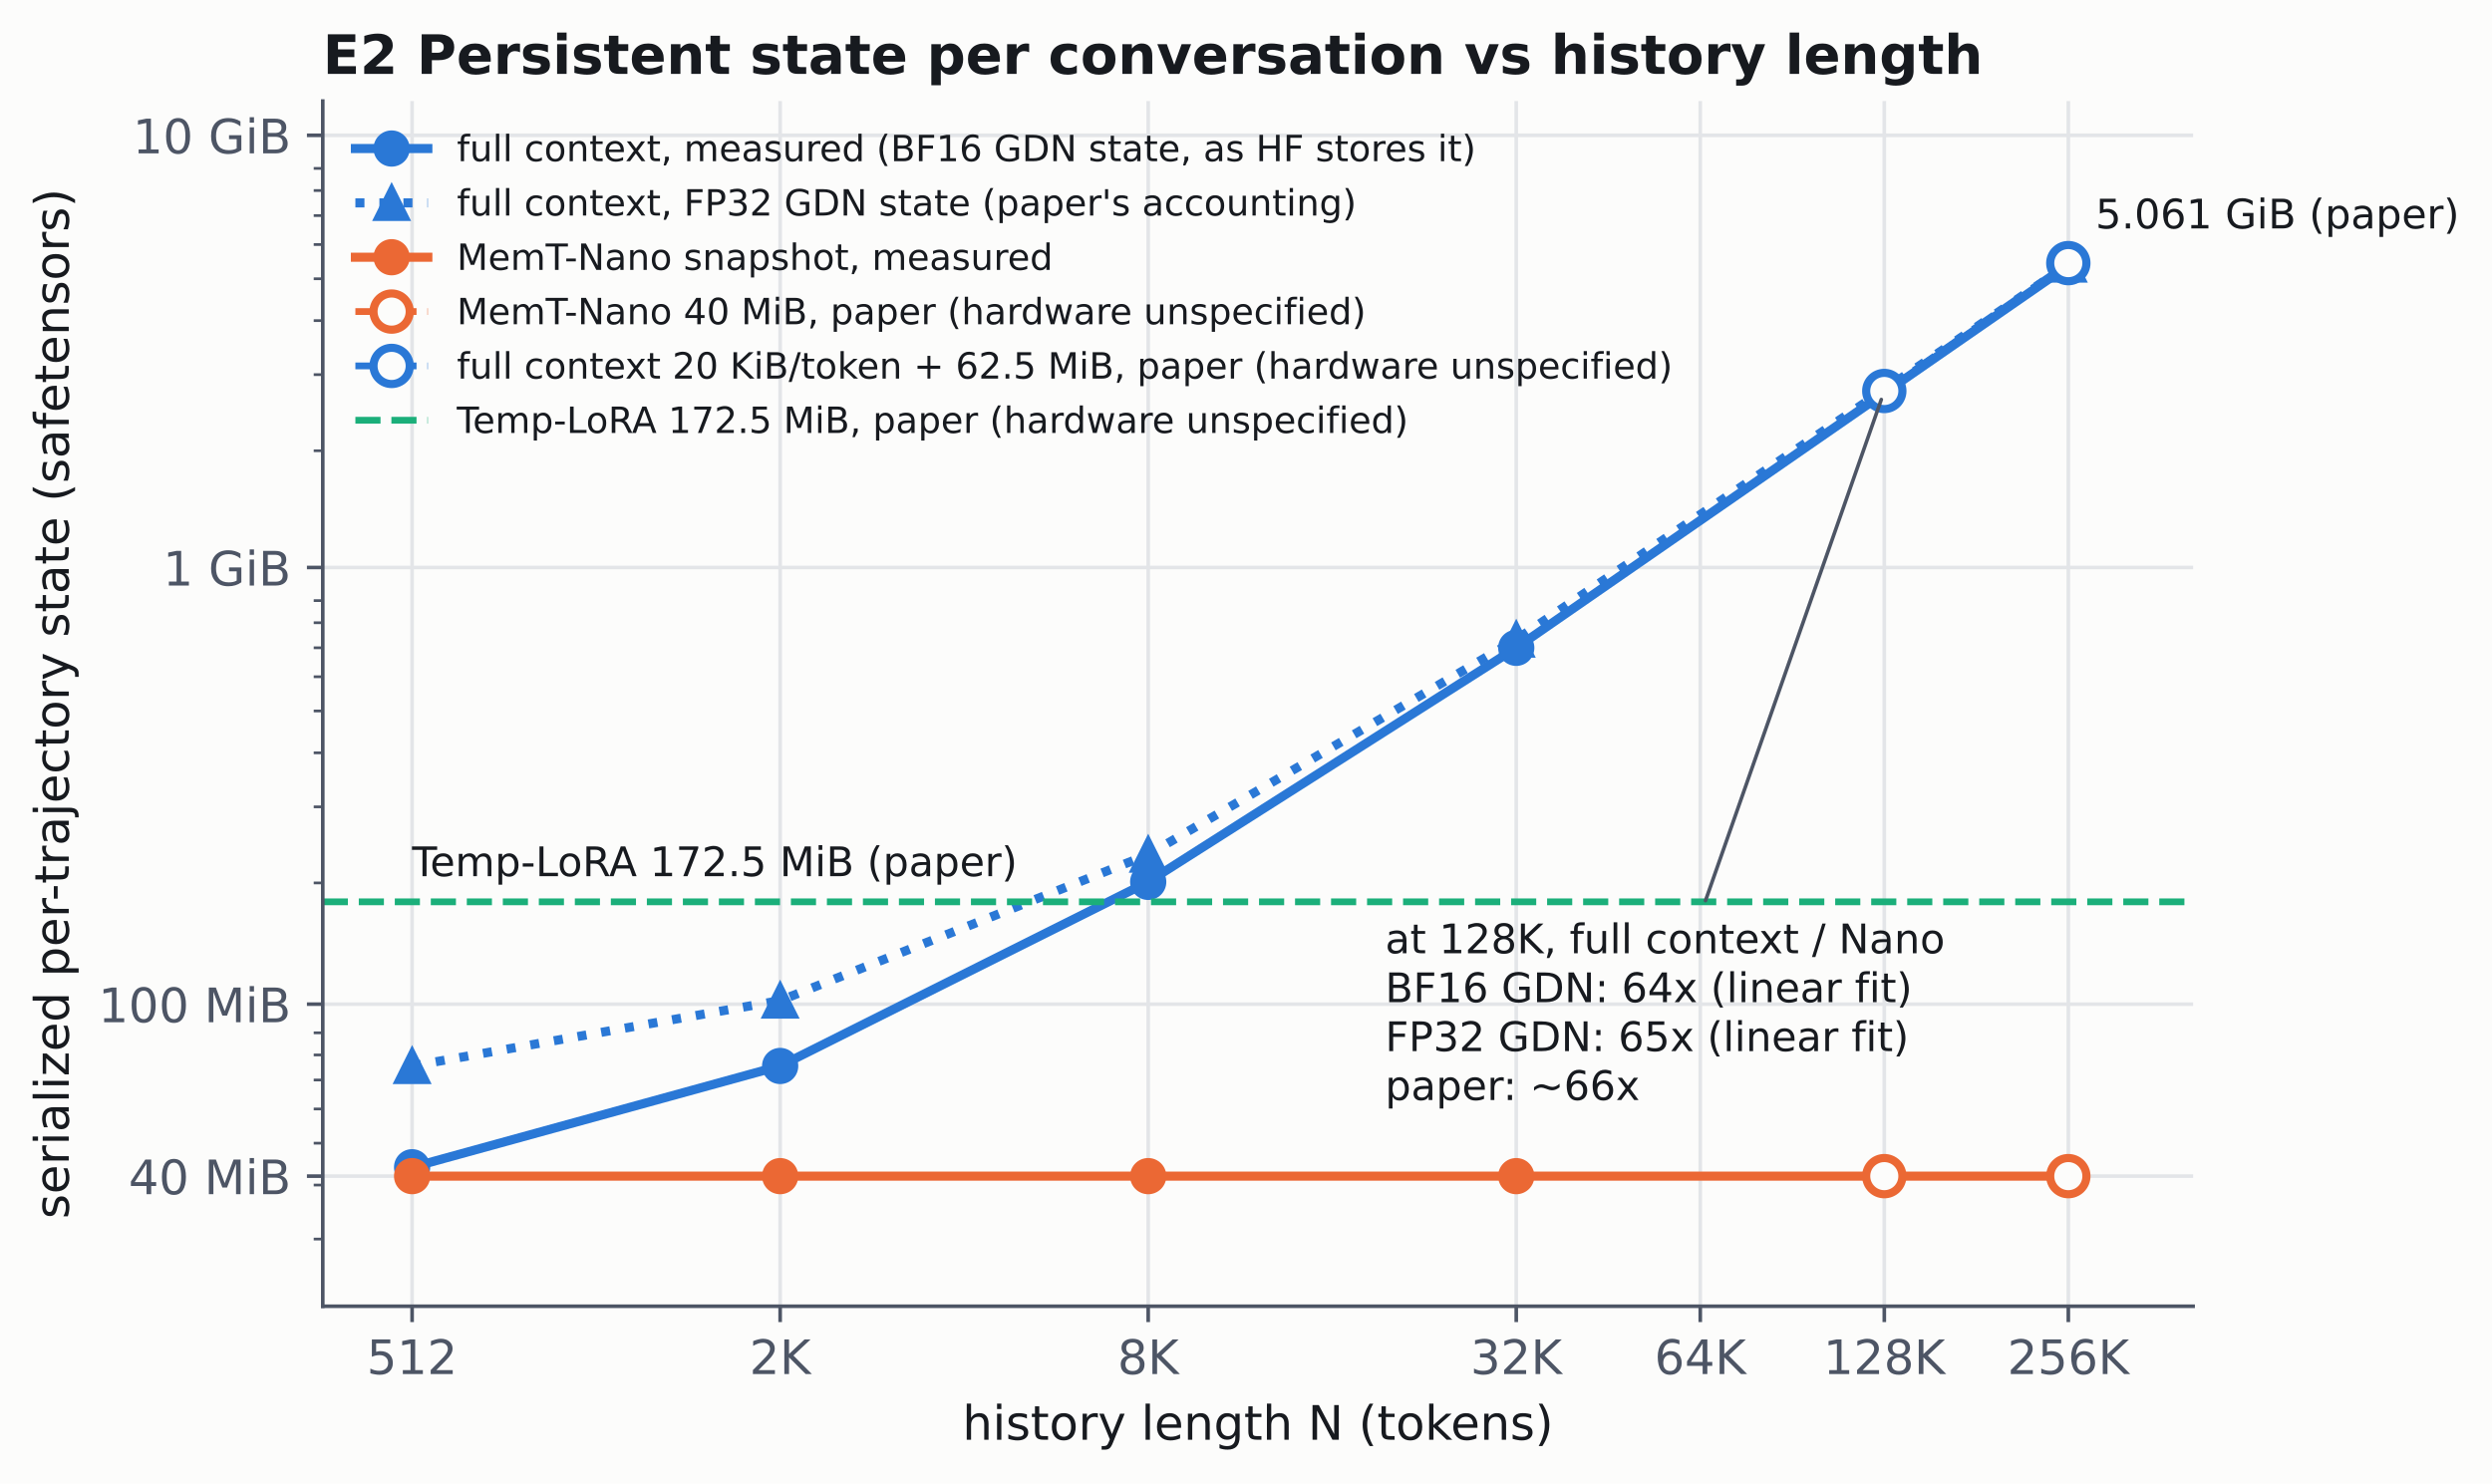
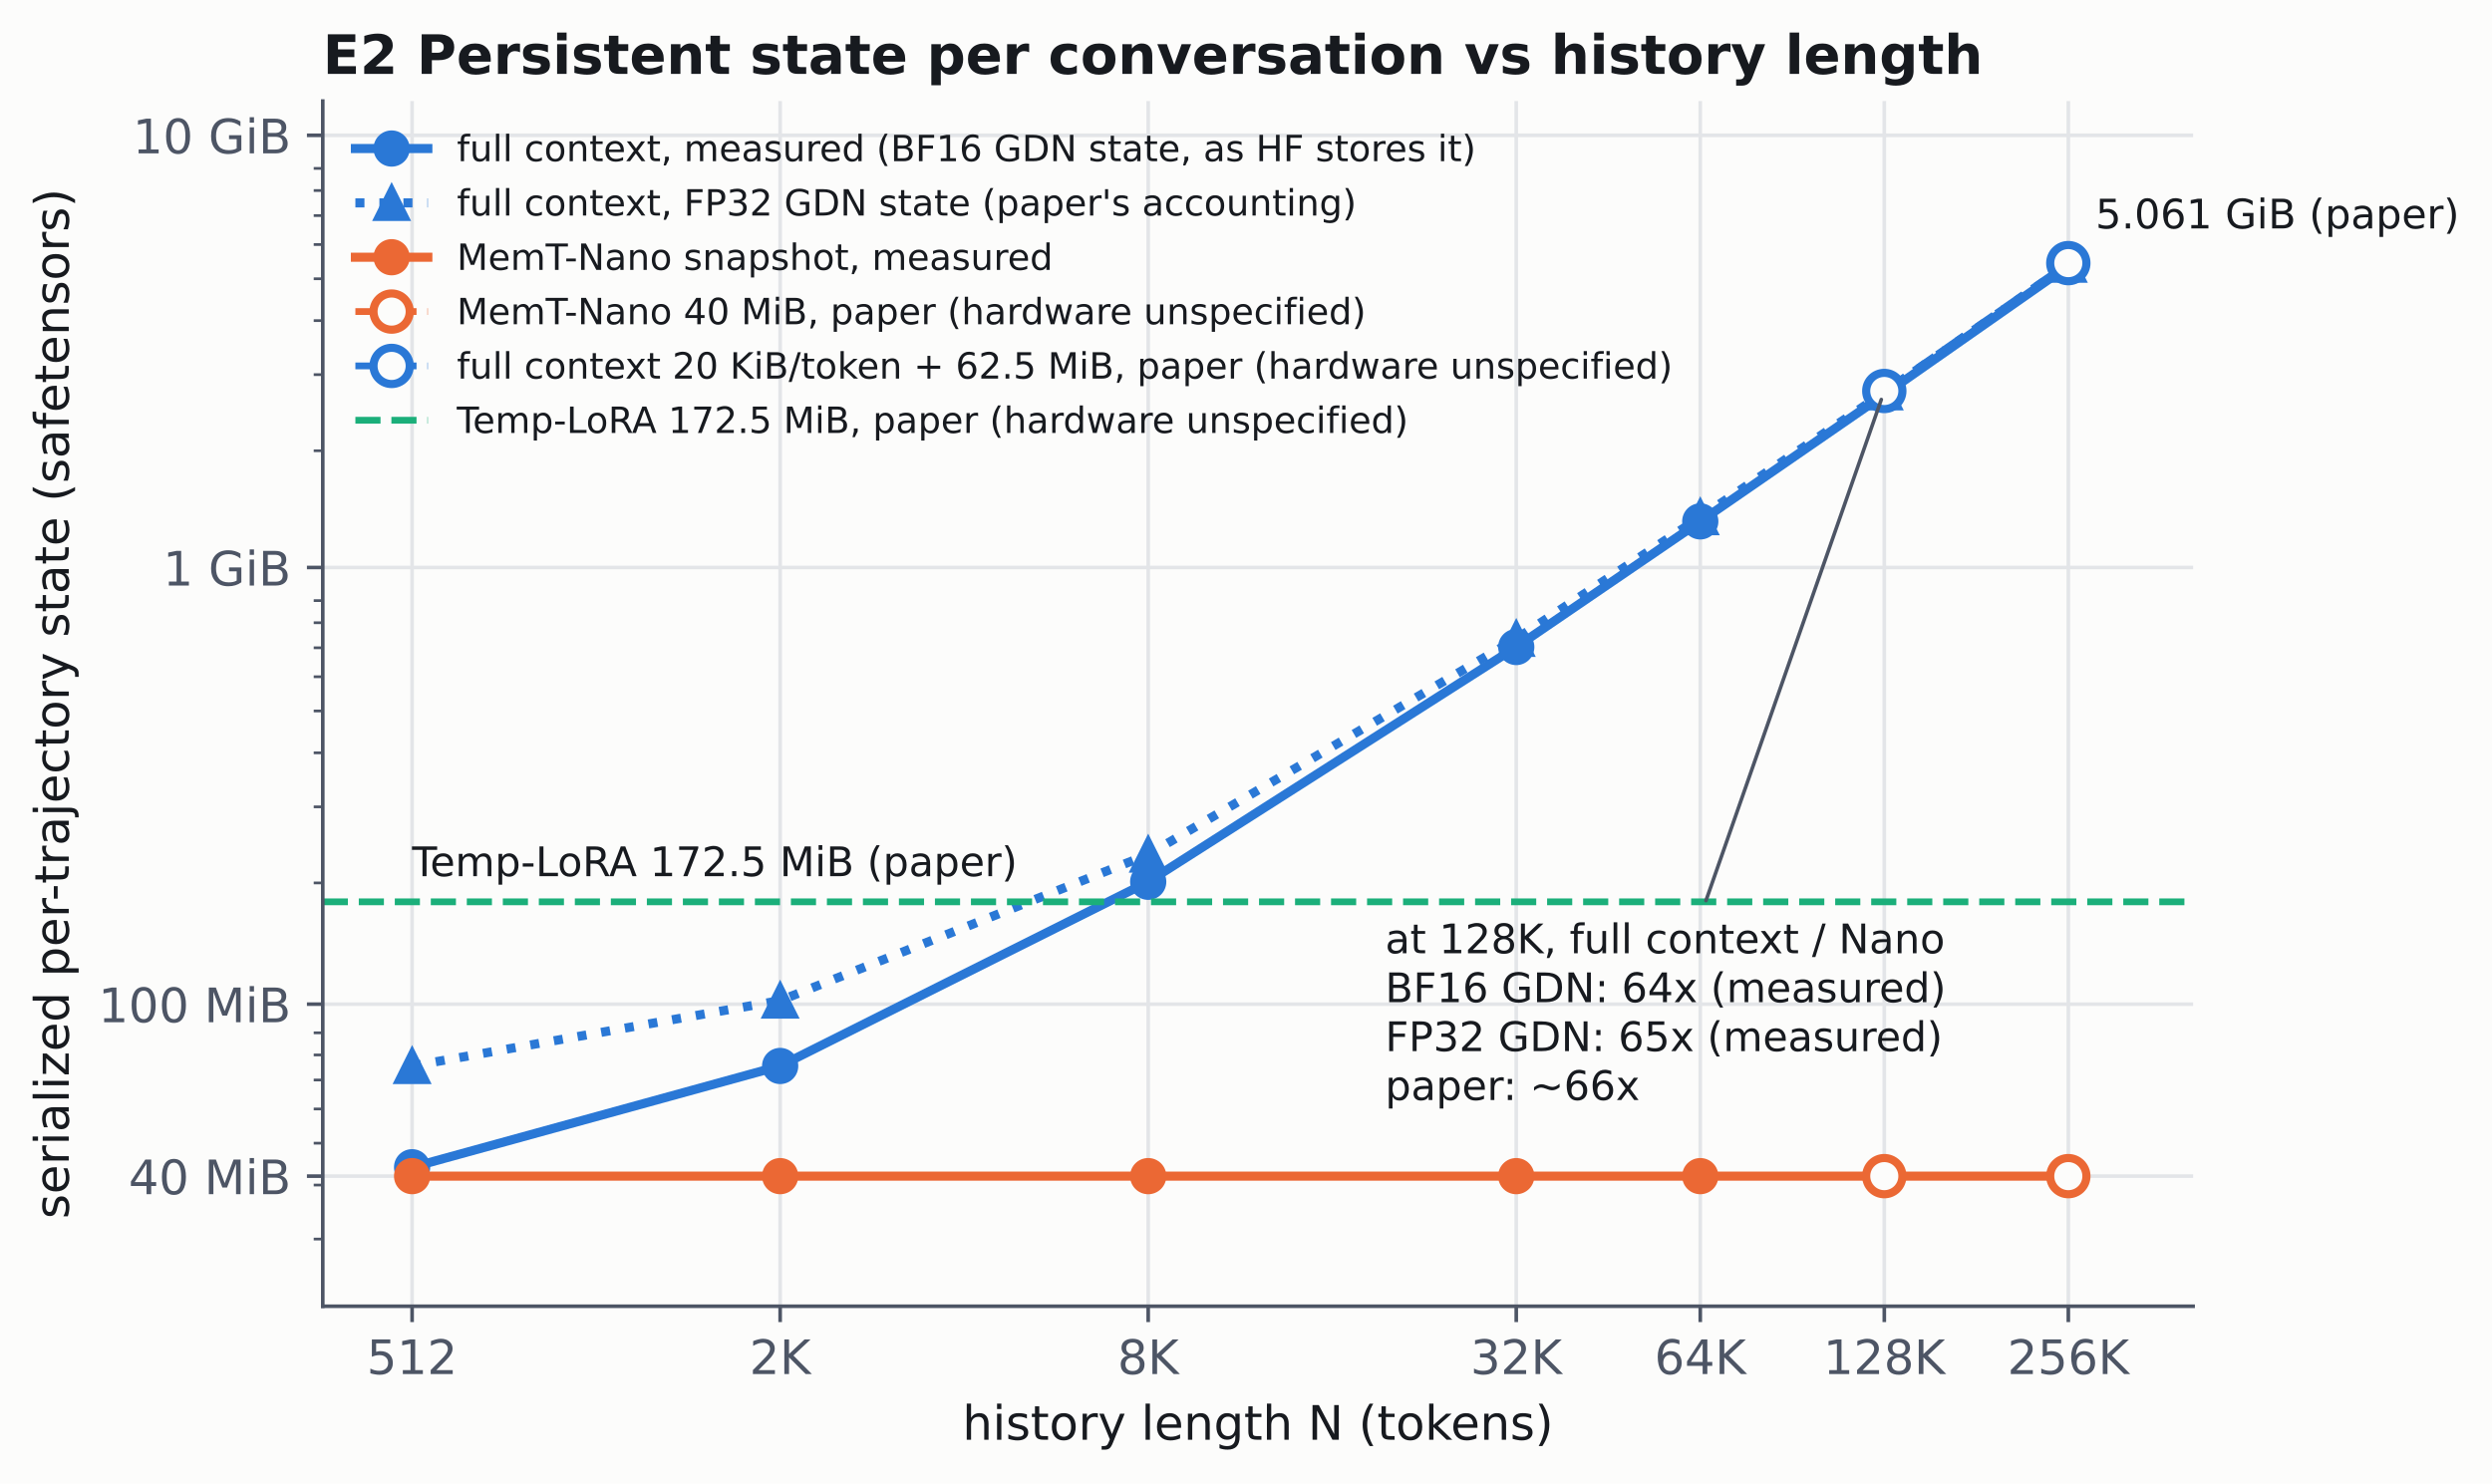
<svg xmlns="http://www.w3.org/2000/svg" xmlns:xlink="http://www.w3.org/1999/xlink" width="550.169pt" height="327.631pt" viewBox="0 0 550.169 327.631" version="1.1">
  <defs>
    <style type="text/css">*{stroke-linejoin: round; stroke-linecap: butt}</style>
  </defs>
  <g id="figure_1">
    <g id="patch_1">
      <path d="M 0 327.631  L 550.169 327.631  L 550.169 0  L 0 0  z " style="fill: #fcfcfb" />
    </g>
    <g id="axes_1">
      <g id="patch_2">
        <path d="M 71.26 288.43  L 484.18 288.43  L 484.18 22.318  L 71.26 22.318  z " style="fill: #fcfcfb" />
      </g>
      <g id="matplotlib.axis_1">
        <g id="xtick_1">
          <g id="line2d_1">
-             <path d="M 90.982 288.43  L 90.982 22.318  " clip-path="url(#p5a3bdc3e92)" style="fill: none; stroke: #e3e5e8; stroke-width: 0.8; stroke-linecap: square" />
+             <path d="M 90.982 288.43  L 90.982 22.318  " clip-path="url(#p9c11aba51f)" style="fill: none; stroke: #e3e5e8; stroke-width: 0.8; stroke-linecap: square" />
          </g>
          <g id="line2d_2">
            <defs>
-               <path id="m787aa69c70" d="M 0 0  L 0 3.5  " style="stroke: #4d5565; stroke-width: 0.8" />
+               <path id="mc05eb85978" d="M 0 0  L 0 3.5  " style="stroke: #4d5565; stroke-width: 0.8" />
            </defs>
            <g>
-               <use xlink:href="#m787aa69c70" x="90.982" y="288.43" style="fill: #4d5565; stroke: #4d5565; stroke-width: 0.8" />
+               <use xlink:href="#mc05eb85978" x="90.982" y="288.43" style="fill: #4d5565; stroke: #4d5565; stroke-width: 0.8" />
            </g>
          </g>
          <g id="text_1">
            <text style="font-size: 10.5px; font-family: 'DejaVu Sans', 'Bitstream Vera Sans', 'Computer Modern Sans Serif', 'Lucida Grande', 'Verdana', 'Geneva', 'Lucid', 'Arial', 'Helvetica', 'Avant Garde', sans-serif; text-anchor: middle; fill: #4d5565" x="90.982" y="303.408" transform="rotate(-0 90.98207 303.4077)">512</text>
          </g>
        </g>
        <g id="xtick_2">
          <g id="line2d_3">
-             <path d="M 172.238 288.43  L 172.238 22.318  " clip-path="url(#p5a3bdc3e92)" style="fill: none; stroke: #e3e5e8; stroke-width: 0.8; stroke-linecap: square" />
+             <path d="M 172.238 288.43  L 172.238 22.318  " clip-path="url(#p9c11aba51f)" style="fill: none; stroke: #e3e5e8; stroke-width: 0.8; stroke-linecap: square" />
          </g>
          <g id="line2d_4">
            <g>
-               <use xlink:href="#m787aa69c70" x="172.238" y="288.43" style="fill: #4d5565; stroke: #4d5565; stroke-width: 0.8" />
+               <use xlink:href="#mc05eb85978" x="172.238" y="288.43" style="fill: #4d5565; stroke: #4d5565; stroke-width: 0.8" />
            </g>
          </g>
          <g id="text_2">
            <text style="font-size: 10.5px; font-family: 'DejaVu Sans', 'Bitstream Vera Sans', 'Computer Modern Sans Serif', 'Lucida Grande', 'Verdana', 'Geneva', 'Lucid', 'Arial', 'Helvetica', 'Avant Garde', sans-serif; text-anchor: middle; fill: #4d5565" x="172.238" y="303.408" transform="rotate(-0 172.2376 303.4077)">2K</text>
          </g>
        </g>
        <g id="xtick_3">
          <g id="line2d_5">
-             <path d="M 253.493 288.43  L 253.493 22.318  " clip-path="url(#p5a3bdc3e92)" style="fill: none; stroke: #e3e5e8; stroke-width: 0.8; stroke-linecap: square" />
+             <path d="M 253.493 288.43  L 253.493 22.318  " clip-path="url(#p9c11aba51f)" style="fill: none; stroke: #e3e5e8; stroke-width: 0.8; stroke-linecap: square" />
          </g>
          <g id="line2d_6">
            <g>
-               <use xlink:href="#m787aa69c70" x="253.493" y="288.43" style="fill: #4d5565; stroke: #4d5565; stroke-width: 0.8" />
+               <use xlink:href="#mc05eb85978" x="253.493" y="288.43" style="fill: #4d5565; stroke: #4d5565; stroke-width: 0.8" />
            </g>
          </g>
          <g id="text_3">
            <text style="font-size: 10.5px; font-family: 'DejaVu Sans', 'Bitstream Vera Sans', 'Computer Modern Sans Serif', 'Lucida Grande', 'Verdana', 'Geneva', 'Lucid', 'Arial', 'Helvetica', 'Avant Garde', sans-serif; text-anchor: middle; fill: #4d5565" x="253.493" y="303.408" transform="rotate(-0 253.493 303.4077)">8K</text>
          </g>
        </g>
        <g id="xtick_4">
          <g id="line2d_7">
-             <path d="M 334.749 288.43  L 334.749 22.318  " clip-path="url(#p5a3bdc3e92)" style="fill: none; stroke: #e3e5e8; stroke-width: 0.8; stroke-linecap: square" />
+             <path d="M 334.749 288.43  L 334.749 22.318  " clip-path="url(#p9c11aba51f)" style="fill: none; stroke: #e3e5e8; stroke-width: 0.8; stroke-linecap: square" />
          </g>
          <g id="line2d_8">
            <g>
-               <use xlink:href="#m787aa69c70" x="334.749" y="288.43" style="fill: #4d5565; stroke: #4d5565; stroke-width: 0.8" />
+               <use xlink:href="#mc05eb85978" x="334.749" y="288.43" style="fill: #4d5565; stroke: #4d5565; stroke-width: 0.8" />
            </g>
          </g>
          <g id="text_4">
            <text style="font-size: 10.5px; font-family: 'DejaVu Sans', 'Bitstream Vera Sans', 'Computer Modern Sans Serif', 'Lucida Grande', 'Verdana', 'Geneva', 'Lucid', 'Arial', 'Helvetica', 'Avant Garde', sans-serif; text-anchor: middle; fill: #4d5565" x="334.749" y="303.408" transform="rotate(-0 334.7485 303.4077)">32K</text>
          </g>
        </g>
        <g id="xtick_5">
          <g id="line2d_9">
-             <path d="M 375.376 288.43  L 375.376 22.318  " clip-path="url(#p5a3bdc3e92)" style="fill: none; stroke: #e3e5e8; stroke-width: 0.8; stroke-linecap: square" />
+             <path d="M 375.376 288.43  L 375.376 22.318  " clip-path="url(#p9c11aba51f)" style="fill: none; stroke: #e3e5e8; stroke-width: 0.8; stroke-linecap: square" />
          </g>
          <g id="line2d_10">
            <g>
-               <use xlink:href="#m787aa69c70" x="375.376" y="288.43" style="fill: #4d5565; stroke: #4d5565; stroke-width: 0.8" />
+               <use xlink:href="#mc05eb85978" x="375.376" y="288.43" style="fill: #4d5565; stroke: #4d5565; stroke-width: 0.8" />
            </g>
          </g>
          <g id="text_5">
            <text style="font-size: 10.5px; font-family: 'DejaVu Sans', 'Bitstream Vera Sans', 'Computer Modern Sans Serif', 'Lucida Grande', 'Verdana', 'Geneva', 'Lucid', 'Arial', 'Helvetica', 'Avant Garde', sans-serif; text-anchor: middle; fill: #4d5565" x="375.376" y="303.408" transform="rotate(-0 375.3763 303.4077)">64K</text>
          </g>
        </g>
        <g id="xtick_6">
          <g id="line2d_11">
-             <path d="M 416.004 288.43  L 416.004 22.318  " clip-path="url(#p5a3bdc3e92)" style="fill: none; stroke: #e3e5e8; stroke-width: 0.8; stroke-linecap: square" />
+             <path d="M 416.004 288.43  L 416.004 22.318  " clip-path="url(#p9c11aba51f)" style="fill: none; stroke: #e3e5e8; stroke-width: 0.8; stroke-linecap: square" />
          </g>
          <g id="line2d_12">
            <g>
-               <use xlink:href="#m787aa69c70" x="416.004" y="288.43" style="fill: #4d5565; stroke: #4d5565; stroke-width: 0.8" />
+               <use xlink:href="#mc05eb85978" x="416.004" y="288.43" style="fill: #4d5565; stroke: #4d5565; stroke-width: 0.8" />
            </g>
          </g>
          <g id="text_6">
            <text style="font-size: 10.5px; font-family: 'DejaVu Sans', 'Bitstream Vera Sans', 'Computer Modern Sans Serif', 'Lucida Grande', 'Verdana', 'Geneva', 'Lucid', 'Arial', 'Helvetica', 'Avant Garde', sans-serif; text-anchor: middle; fill: #4d5565" x="416.004" y="303.408" transform="rotate(-0 416.004 303.4077)">128K</text>
          </g>
        </g>
        <g id="xtick_7">
          <g id="line2d_13">
-             <path d="M 456.632 288.43  L 456.632 22.318  " clip-path="url(#p5a3bdc3e92)" style="fill: none; stroke: #e3e5e8; stroke-width: 0.8; stroke-linecap: square" />
+             <path d="M 456.632 288.43  L 456.632 22.318  " clip-path="url(#p9c11aba51f)" style="fill: none; stroke: #e3e5e8; stroke-width: 0.8; stroke-linecap: square" />
          </g>
          <g id="line2d_14">
            <g>
-               <use xlink:href="#m787aa69c70" x="456.632" y="288.43" style="fill: #4d5565; stroke: #4d5565; stroke-width: 0.8" />
+               <use xlink:href="#mc05eb85978" x="456.632" y="288.43" style="fill: #4d5565; stroke: #4d5565; stroke-width: 0.8" />
            </g>
          </g>
          <g id="text_7">
            <text style="font-size: 10.5px; font-family: 'DejaVu Sans', 'Bitstream Vera Sans', 'Computer Modern Sans Serif', 'Lucida Grande', 'Verdana', 'Geneva', 'Lucid', 'Arial', 'Helvetica', 'Avant Garde', sans-serif; text-anchor: middle; fill: #4d5565" x="456.632" y="303.408" transform="rotate(-0 456.6317 303.4077)">256K</text>
          </g>
        </g>
        <g id="text_8">
          <text style="font-size: 10.5px; font-family: 'DejaVu Sans', 'Bitstream Vera Sans', 'Computer Modern Sans Serif', 'Lucida Grande', 'Verdana', 'Geneva', 'Lucid', 'Arial', 'Helvetica', 'Avant Garde', sans-serif; text-anchor: middle; fill: #171a1f" x="277.72" y="317.908" transform="rotate(-0 277.7203 317.9085)">history length N (tokens)</text>
        </g>
      </g>
      <g id="matplotlib.axis_2">
        <g id="ytick_1">
          <g id="line2d_15">
-             <path d="M 71.26 259.702  L 484.18 259.702  " clip-path="url(#p5a3bdc3e92)" style="fill: none; stroke: #e3e5e8; stroke-width: 0.8; stroke-linecap: square" />
+             <path d="M 71.26 259.702  L 484.18 259.702  " clip-path="url(#p9c11aba51f)" style="fill: none; stroke: #e3e5e8; stroke-width: 0.8; stroke-linecap: square" />
          </g>
          <g id="line2d_16">
            <defs>
-               <path id="m04fb134bc6" d="M 0 0  L -3.5 0  " style="stroke: #4d5565; stroke-width: 0.8" />
+               <path id="m125eb3d009" d="M 0 0  L -3.5 0  " style="stroke: #4d5565; stroke-width: 0.8" />
            </defs>
            <g>
-               <use xlink:href="#m04fb134bc6" x="71.26" y="259.702" style="fill: #4d5565; stroke: #4d5565; stroke-width: 0.8" />
+               <use xlink:href="#m125eb3d009" x="71.26" y="259.702" style="fill: #4d5565; stroke: #4d5565; stroke-width: 0.8" />
            </g>
          </g>
          <g id="text_9">
            <text style="font-size: 10.5px; font-family: 'DejaVu Sans', 'Bitstream Vera Sans', 'Computer Modern Sans Serif', 'Lucida Grande', 'Verdana', 'Geneva', 'Lucid', 'Arial', 'Helvetica', 'Avant Garde', sans-serif; text-anchor: end; fill: #4d5565" x="64.26" y="263.691" transform="rotate(-0 64.26027 263.6909)">40 MiB</text>
          </g>
        </g>
        <g id="ytick_2">
          <g id="line2d_17">
-             <path d="M 71.26 221.725  L 484.18 221.725  " clip-path="url(#p5a3bdc3e92)" style="fill: none; stroke: #e3e5e8; stroke-width: 0.8; stroke-linecap: square" />
+             <path d="M 71.26 221.725  L 484.18 221.725  " clip-path="url(#p9c11aba51f)" style="fill: none; stroke: #e3e5e8; stroke-width: 0.8; stroke-linecap: square" />
          </g>
          <g id="line2d_18">
            <g>
-               <use xlink:href="#m04fb134bc6" x="71.26" y="221.725" style="fill: #4d5565; stroke: #4d5565; stroke-width: 0.8" />
+               <use xlink:href="#m125eb3d009" x="71.26" y="221.725" style="fill: #4d5565; stroke: #4d5565; stroke-width: 0.8" />
            </g>
          </g>
          <g id="text_10">
            <text style="font-size: 10.5px; font-family: 'DejaVu Sans', 'Bitstream Vera Sans', 'Computer Modern Sans Serif', 'Lucida Grande', 'Verdana', 'Geneva', 'Lucid', 'Arial', 'Helvetica', 'Avant Garde', sans-serif; text-anchor: end; fill: #4d5565" x="64.26" y="225.714" transform="rotate(-0 64.26027 225.7141)">100 MiB</text>
          </g>
        </g>
        <g id="ytick_3">
          <g id="line2d_19">
-             <path d="M 71.26 125.308  L 484.18 125.308  " clip-path="url(#p5a3bdc3e92)" style="fill: none; stroke: #e3e5e8; stroke-width: 0.8; stroke-linecap: square" />
+             <path d="M 71.26 125.308  L 484.18 125.308  " clip-path="url(#p9c11aba51f)" style="fill: none; stroke: #e3e5e8; stroke-width: 0.8; stroke-linecap: square" />
          </g>
          <g id="line2d_20">
            <g>
-               <use xlink:href="#m04fb134bc6" x="71.26" y="125.308" style="fill: #4d5565; stroke: #4d5565; stroke-width: 0.8" />
+               <use xlink:href="#m125eb3d009" x="71.26" y="125.308" style="fill: #4d5565; stroke: #4d5565; stroke-width: 0.8" />
            </g>
          </g>
          <g id="text_11">
            <text style="font-size: 10.5px; font-family: 'DejaVu Sans', 'Bitstream Vera Sans', 'Computer Modern Sans Serif', 'Lucida Grande', 'Verdana', 'Geneva', 'Lucid', 'Arial', 'Helvetica', 'Avant Garde', sans-serif; text-anchor: end; fill: #4d5565" x="64.26" y="129.297" transform="rotate(-0 64.26027 129.2975)">1 GiB</text>
          </g>
        </g>
        <g id="ytick_4">
          <g id="line2d_21">
-             <path d="M 71.26 29.875  L 484.18 29.875  " clip-path="url(#p5a3bdc3e92)" style="fill: none; stroke: #e3e5e8; stroke-width: 0.8; stroke-linecap: square" />
+             <path d="M 71.26 29.875  L 484.18 29.875  " clip-path="url(#p9c11aba51f)" style="fill: none; stroke: #e3e5e8; stroke-width: 0.8; stroke-linecap: square" />
          </g>
          <g id="line2d_22">
            <g>
-               <use xlink:href="#m04fb134bc6" x="71.26" y="29.875" style="fill: #4d5565; stroke: #4d5565; stroke-width: 0.8" />
+               <use xlink:href="#m125eb3d009" x="71.26" y="29.875" style="fill: #4d5565; stroke: #4d5565; stroke-width: 0.8" />
            </g>
          </g>
          <g id="text_12">
            <text style="font-size: 10.5px; font-family: 'DejaVu Sans', 'Bitstream Vera Sans', 'Computer Modern Sans Serif', 'Lucida Grande', 'Verdana', 'Geneva', 'Lucid', 'Arial', 'Helvetica', 'Avant Garde', sans-serif; text-anchor: end; fill: #4d5565" x="64.26" y="33.864" transform="rotate(-0 64.26027 33.86386)">10 GiB</text>
          </g>
        </g>
        <g id="ytick_5">
          <g id="line2d_23">
            <defs>
-               <path id="m252296710e" d="M 0 0  L -2 0  " style="stroke: #4d5565; stroke-width: 0.6" />
+               <path id="mae010abcbe" d="M 0 0  L -2 0  " style="stroke: #4d5565; stroke-width: 0.6" />
            </defs>
            <g>
-               <use xlink:href="#m252296710e" x="71.26" y="273.591" style="fill: #4d5565; stroke: #4d5565; stroke-width: 0.6" />
+               <use xlink:href="#mae010abcbe" x="71.26" y="273.591" style="fill: #4d5565; stroke: #4d5565; stroke-width: 0.6" />
            </g>
          </g>
        </g>
        <g id="ytick_6">
          <g id="line2d_24">
            <g>
-               <use xlink:href="#m252296710e" x="71.26" y="261.668" style="fill: #4d5565; stroke: #4d5565; stroke-width: 0.6" />
+               <use xlink:href="#mae010abcbe" x="71.26" y="261.668" style="fill: #4d5565; stroke: #4d5565; stroke-width: 0.6" />
            </g>
          </g>
        </g>
        <g id="ytick_7">
          <g id="line2d_25">
            <g>
-               <use xlink:href="#m252296710e" x="71.26" y="252.419" style="fill: #4d5565; stroke: #4d5565; stroke-width: 0.6" />
+               <use xlink:href="#mae010abcbe" x="71.26" y="252.419" style="fill: #4d5565; stroke: #4d5565; stroke-width: 0.6" />
            </g>
          </g>
        </g>
        <g id="ytick_8">
          <g id="line2d_26">
            <g>
-               <use xlink:href="#m252296710e" x="71.26" y="244.863" style="fill: #4d5565; stroke: #4d5565; stroke-width: 0.6" />
+               <use xlink:href="#mae010abcbe" x="71.26" y="244.863" style="fill: #4d5565; stroke: #4d5565; stroke-width: 0.6" />
            </g>
          </g>
        </g>
        <g id="ytick_9">
          <g id="line2d_27">
            <g>
-               <use xlink:href="#m252296710e" x="71.26" y="238.474" style="fill: #4d5565; stroke: #4d5565; stroke-width: 0.6" />
+               <use xlink:href="#mae010abcbe" x="71.26" y="238.474" style="fill: #4d5565; stroke: #4d5565; stroke-width: 0.6" />
            </g>
          </g>
        </g>
        <g id="ytick_10">
          <g id="line2d_28">
            <g>
-               <use xlink:href="#m252296710e" x="71.26" y="232.939" style="fill: #4d5565; stroke: #4d5565; stroke-width: 0.6" />
+               <use xlink:href="#mae010abcbe" x="71.26" y="232.939" style="fill: #4d5565; stroke: #4d5565; stroke-width: 0.6" />
            </g>
          </g>
        </g>
        <g id="ytick_11">
          <g id="line2d_29">
            <g>
-               <use xlink:href="#m252296710e" x="71.26" y="228.058" style="fill: #4d5565; stroke: #4d5565; stroke-width: 0.6" />
+               <use xlink:href="#mae010abcbe" x="71.26" y="228.058" style="fill: #4d5565; stroke: #4d5565; stroke-width: 0.6" />
            </g>
          </g>
        </g>
        <g id="ytick_12">
          <g id="line2d_30">
            <g>
-               <use xlink:href="#m252296710e" x="71.26" y="194.962" style="fill: #4d5565; stroke: #4d5565; stroke-width: 0.6" />
+               <use xlink:href="#mae010abcbe" x="71.26" y="194.962" style="fill: #4d5565; stroke: #4d5565; stroke-width: 0.6" />
            </g>
          </g>
        </g>
        <g id="ytick_13">
          <g id="line2d_31">
            <g>
-               <use xlink:href="#m252296710e" x="71.26" y="178.157" style="fill: #4d5565; stroke: #4d5565; stroke-width: 0.6" />
+               <use xlink:href="#mae010abcbe" x="71.26" y="178.157" style="fill: #4d5565; stroke: #4d5565; stroke-width: 0.6" />
            </g>
          </g>
        </g>
        <g id="ytick_14">
          <g id="line2d_32">
            <g>
-               <use xlink:href="#m252296710e" x="71.26" y="166.234" style="fill: #4d5565; stroke: #4d5565; stroke-width: 0.6" />
+               <use xlink:href="#mae010abcbe" x="71.26" y="166.234" style="fill: #4d5565; stroke: #4d5565; stroke-width: 0.6" />
            </g>
          </g>
        </g>
        <g id="ytick_15">
          <g id="line2d_33">
            <g>
-               <use xlink:href="#m252296710e" x="71.26" y="156.986" style="fill: #4d5565; stroke: #4d5565; stroke-width: 0.6" />
+               <use xlink:href="#mae010abcbe" x="71.26" y="156.986" style="fill: #4d5565; stroke: #4d5565; stroke-width: 0.6" />
            </g>
          </g>
        </g>
        <g id="ytick_16">
          <g id="line2d_34">
            <g>
-               <use xlink:href="#m252296710e" x="71.26" y="149.429" style="fill: #4d5565; stroke: #4d5565; stroke-width: 0.6" />
+               <use xlink:href="#mae010abcbe" x="71.26" y="149.429" style="fill: #4d5565; stroke: #4d5565; stroke-width: 0.6" />
            </g>
          </g>
        </g>
        <g id="ytick_17">
          <g id="line2d_35">
            <g>
-               <use xlink:href="#m252296710e" x="71.26" y="143.04" style="fill: #4d5565; stroke: #4d5565; stroke-width: 0.6" />
+               <use xlink:href="#mae010abcbe" x="71.26" y="143.04" style="fill: #4d5565; stroke: #4d5565; stroke-width: 0.6" />
            </g>
          </g>
        </g>
        <g id="ytick_18">
          <g id="line2d_36">
            <g>
-               <use xlink:href="#m252296710e" x="71.26" y="137.506" style="fill: #4d5565; stroke: #4d5565; stroke-width: 0.6" />
+               <use xlink:href="#mae010abcbe" x="71.26" y="137.506" style="fill: #4d5565; stroke: #4d5565; stroke-width: 0.6" />
            </g>
          </g>
        </g>
        <g id="ytick_19">
          <g id="line2d_37">
            <g>
-               <use xlink:href="#m252296710e" x="71.26" y="132.624" style="fill: #4d5565; stroke: #4d5565; stroke-width: 0.6" />
+               <use xlink:href="#mae010abcbe" x="71.26" y="132.624" style="fill: #4d5565; stroke: #4d5565; stroke-width: 0.6" />
            </g>
          </g>
        </g>
        <g id="ytick_20">
          <g id="line2d_38">
            <g>
-               <use xlink:href="#m252296710e" x="71.26" y="99.529" style="fill: #4d5565; stroke: #4d5565; stroke-width: 0.6" />
+               <use xlink:href="#mae010abcbe" x="71.26" y="99.529" style="fill: #4d5565; stroke: #4d5565; stroke-width: 0.6" />
            </g>
          </g>
        </g>
        <g id="ytick_21">
          <g id="line2d_39">
            <g>
-               <use xlink:href="#m252296710e" x="71.26" y="82.724" style="fill: #4d5565; stroke: #4d5565; stroke-width: 0.6" />
+               <use xlink:href="#mae010abcbe" x="71.26" y="82.724" style="fill: #4d5565; stroke: #4d5565; stroke-width: 0.6" />
            </g>
          </g>
        </g>
        <g id="ytick_22">
          <g id="line2d_40">
            <g>
-               <use xlink:href="#m252296710e" x="71.26" y="70.8" style="fill: #4d5565; stroke: #4d5565; stroke-width: 0.6" />
+               <use xlink:href="#mae010abcbe" x="71.26" y="70.8" style="fill: #4d5565; stroke: #4d5565; stroke-width: 0.6" />
            </g>
          </g>
        </g>
        <g id="ytick_23">
          <g id="line2d_41">
            <g>
-               <use xlink:href="#m252296710e" x="71.26" y="61.552" style="fill: #4d5565; stroke: #4d5565; stroke-width: 0.6" />
+               <use xlink:href="#mae010abcbe" x="71.26" y="61.552" style="fill: #4d5565; stroke: #4d5565; stroke-width: 0.6" />
            </g>
          </g>
        </g>
        <g id="ytick_24">
          <g id="line2d_42">
            <g>
-               <use xlink:href="#m252296710e" x="71.26" y="53.995" style="fill: #4d5565; stroke: #4d5565; stroke-width: 0.6" />
+               <use xlink:href="#mae010abcbe" x="71.26" y="53.995" style="fill: #4d5565; stroke: #4d5565; stroke-width: 0.6" />
            </g>
          </g>
        </g>
        <g id="ytick_25">
          <g id="line2d_43">
            <g>
-               <use xlink:href="#m252296710e" x="71.26" y="47.606" style="fill: #4d5565; stroke: #4d5565; stroke-width: 0.6" />
+               <use xlink:href="#mae010abcbe" x="71.26" y="47.606" style="fill: #4d5565; stroke: #4d5565; stroke-width: 0.6" />
            </g>
          </g>
        </g>
        <g id="ytick_26">
          <g id="line2d_44">
            <g>
-               <use xlink:href="#m252296710e" x="71.26" y="42.072" style="fill: #4d5565; stroke: #4d5565; stroke-width: 0.6" />
+               <use xlink:href="#mae010abcbe" x="71.26" y="42.072" style="fill: #4d5565; stroke: #4d5565; stroke-width: 0.6" />
            </g>
          </g>
        </g>
        <g id="ytick_27">
          <g id="line2d_45">
            <g>
-               <use xlink:href="#m252296710e" x="71.26" y="37.19" style="fill: #4d5565; stroke: #4d5565; stroke-width: 0.6" />
+               <use xlink:href="#mae010abcbe" x="71.26" y="37.19" style="fill: #4d5565; stroke: #4d5565; stroke-width: 0.6" />
            </g>
          </g>
        </g>
        <g id="text_13">
          <text style="font-size: 10.5px; font-family: 'DejaVu Sans', 'Bitstream Vera Sans', 'Computer Modern Sans Serif', 'Lucida Grande', 'Verdana', 'Geneva', 'Lucid', 'Arial', 'Helvetica', 'Avant Garde', sans-serif; text-anchor: middle; fill: #171a1f" x="15.178" y="155.374" transform="rotate(-90 15.17836 155.3741)">serialized per-trajectory state (safetensors)</text>
        </g>
      </g>
      <g id="line2d_46">
-         <path d="M 90.982 257.738  L 172.238 235.376  L 253.493 194.729  L 334.749 143.047  L 456.632 58.65  " clip-path="url(#p5a3bdc3e92)" style="fill: none; stroke: #2a78d6; stroke-width: 2; stroke-linecap: square" />
+         <path d="M 90.982 257.738  L 172.238 235.376  L 253.493 194.707  L 334.749 142.868  L 375.376 115.126  L 416.004 87.11  L 456.632 58.68  " clip-path="url(#p9c11aba51f)" style="fill: none; stroke: #2a78d6; stroke-width: 2; stroke-linecap: square" />
        <defs>
-           <path id="mb7ca1dc2ad" d="M 0 3.5  C 0.928 3.5 1.819 3.131 2.475 2.475  C 3.131 1.819 3.5 0.928 3.5 0  C 3.5 -0.928 3.131 -1.819 2.475 -2.475  C 1.819 -3.131 0.928 -3.5 0 -3.5  C -0.928 -3.5 -1.819 -3.131 -2.475 -2.475  C -3.131 -1.819 -3.5 -0.928 -3.5 0  C -3.5 0.928 -3.131 1.819 -2.475 2.475  C -1.819 3.131 -0.928 3.5 0 3.5  z " style="stroke: #2a78d6" />
+           <path id="m4f53ed36af" d="M 0 3.5  C 0.928 3.5 1.819 3.131 2.475 2.475  C 3.131 1.819 3.5 0.928 3.5 0  C 3.5 -0.928 3.131 -1.819 2.475 -2.475  C 1.819 -3.131 0.928 -3.5 0 -3.5  C -0.928 -3.5 -1.819 -3.131 -2.475 -2.475  C -3.131 -1.819 -3.5 -0.928 -3.5 0  C -3.5 0.928 -3.131 1.819 -2.475 2.475  C -1.819 3.131 -0.928 3.5 0 3.5  z " style="stroke: #2a78d6" />
        </defs>
-         <g clip-path="url(#p5a3bdc3e92)">
-           <use xlink:href="#mb7ca1dc2ad" x="90.982" y="257.738" style="fill: #2a78d6; stroke: #2a78d6" />
-           <use xlink:href="#mb7ca1dc2ad" x="172.238" y="235.376" style="fill: #2a78d6; stroke: #2a78d6" />
-           <use xlink:href="#mb7ca1dc2ad" x="253.493" y="194.729" style="fill: #2a78d6; stroke: #2a78d6" />
-           <use xlink:href="#mb7ca1dc2ad" x="334.749" y="143.047" style="fill: #2a78d6; stroke: #2a78d6" />
-           <use xlink:href="#mb7ca1dc2ad" x="456.632" y="58.65" style="fill: #2a78d6; stroke: #2a78d6" />
+         <g clip-path="url(#p9c11aba51f)">
+           <use xlink:href="#m4f53ed36af" x="90.982" y="257.738" style="fill: #2a78d6; stroke: #2a78d6" />
+           <use xlink:href="#m4f53ed36af" x="172.238" y="235.376" style="fill: #2a78d6; stroke: #2a78d6" />
+           <use xlink:href="#m4f53ed36af" x="253.493" y="194.707" style="fill: #2a78d6; stroke: #2a78d6" />
+           <use xlink:href="#m4f53ed36af" x="334.749" y="142.868" style="fill: #2a78d6; stroke: #2a78d6" />
+           <use xlink:href="#m4f53ed36af" x="375.376" y="115.126" style="fill: #2a78d6; stroke: #2a78d6" />
+           <use xlink:href="#m4f53ed36af" x="416.004" y="87.11" style="fill: #2a78d6; stroke: #2a78d6" />
+           <use xlink:href="#m4f53ed36af" x="456.632" y="58.68" style="fill: #2a78d6; stroke: #2a78d6" />
        </g>
      </g>
      <g id="line2d_47">
-         <path d="M 90.982 235.374  L 172.238 220.93  L 253.493 188.706  L 334.749 141.225  L 456.632 58.408  " clip-path="url(#p5a3bdc3e92)" style="fill: none; stroke-dasharray: 2,3.3; stroke-dashoffset: 0; stroke: #2a78d6; stroke-width: 2" />
+         <path d="M 90.982 235.374  L 172.238 220.93  L 253.493 188.688  L 334.749 141.053  L 375.376 114.187  L 416.004 86.63  L 456.632 58.437  " clip-path="url(#p9c11aba51f)" style="fill: none; stroke-dasharray: 2,3.3; stroke-dashoffset: 0; stroke: #2a78d6; stroke-width: 2" />
        <defs>
-           <path id="m5b4d623b51" d="M 0 -3.5  L -3.5 3.5  L 3.5 3.5  z " style="stroke: #2a78d6; stroke-linejoin: miter" />
+           <path id="me9cf2d3a36" d="M 0 -3.5  L -3.5 3.5  L 3.5 3.5  z " style="stroke: #2a78d6; stroke-linejoin: miter" />
        </defs>
-         <g clip-path="url(#p5a3bdc3e92)">
-           <use xlink:href="#m5b4d623b51" x="90.982" y="235.374" style="fill: #2a78d6; stroke: #2a78d6; stroke-linejoin: miter" />
-           <use xlink:href="#m5b4d623b51" x="172.238" y="220.93" style="fill: #2a78d6; stroke: #2a78d6; stroke-linejoin: miter" />
-           <use xlink:href="#m5b4d623b51" x="253.493" y="188.706" style="fill: #2a78d6; stroke: #2a78d6; stroke-linejoin: miter" />
-           <use xlink:href="#m5b4d623b51" x="334.749" y="141.225" style="fill: #2a78d6; stroke: #2a78d6; stroke-linejoin: miter" />
-           <use xlink:href="#m5b4d623b51" x="456.632" y="58.408" style="fill: #2a78d6; stroke: #2a78d6; stroke-linejoin: miter" />
+         <g clip-path="url(#p9c11aba51f)">
+           <use xlink:href="#me9cf2d3a36" x="90.982" y="235.374" style="fill: #2a78d6; stroke: #2a78d6; stroke-linejoin: miter" />
+           <use xlink:href="#me9cf2d3a36" x="172.238" y="220.93" style="fill: #2a78d6; stroke: #2a78d6; stroke-linejoin: miter" />
+           <use xlink:href="#me9cf2d3a36" x="253.493" y="188.688" style="fill: #2a78d6; stroke: #2a78d6; stroke-linejoin: miter" />
+           <use xlink:href="#me9cf2d3a36" x="334.749" y="141.053" style="fill: #2a78d6; stroke: #2a78d6; stroke-linejoin: miter" />
+           <use xlink:href="#me9cf2d3a36" x="375.376" y="114.187" style="fill: #2a78d6; stroke: #2a78d6; stroke-linejoin: miter" />
+           <use xlink:href="#me9cf2d3a36" x="416.004" y="86.63" style="fill: #2a78d6; stroke: #2a78d6; stroke-linejoin: miter" />
+           <use xlink:href="#me9cf2d3a36" x="456.632" y="58.437" style="fill: #2a78d6; stroke: #2a78d6; stroke-linejoin: miter" />
        </g>
      </g>
      <g id="line2d_48">
-         <path d="M 90.982 259.701  L 172.238 259.701  L 253.493 259.701  L 334.749 259.701  L 456.632 259.701  " clip-path="url(#p5a3bdc3e92)" style="fill: none; stroke: #eb6834; stroke-width: 2; stroke-linecap: square" />
+         <path d="M 90.982 259.701  L 172.238 259.701  L 253.493 259.701  L 334.749 259.701  L 375.376 259.701  L 416.004 259.701  L 456.632 259.701  " clip-path="url(#p9c11aba51f)" style="fill: none; stroke: #eb6834; stroke-width: 2; stroke-linecap: square" />
        <defs>
-           <path id="m27f7253d11" d="M 0 3.5  C 0.928 3.5 1.819 3.131 2.475 2.475  C 3.131 1.819 3.5 0.928 3.5 0  C 3.5 -0.928 3.131 -1.819 2.475 -2.475  C 1.819 -3.131 0.928 -3.5 0 -3.5  C -0.928 -3.5 -1.819 -3.131 -2.475 -2.475  C -3.131 -1.819 -3.5 -0.928 -3.5 0  C -3.5 0.928 -3.131 1.819 -2.475 2.475  C -1.819 3.131 -0.928 3.5 0 3.5  z " style="stroke: #eb6834" />
+           <path id="md0dfd5686a" d="M 0 3.5  C 0.928 3.5 1.819 3.131 2.475 2.475  C 3.131 1.819 3.5 0.928 3.5 0  C 3.5 -0.928 3.131 -1.819 2.475 -2.475  C 1.819 -3.131 0.928 -3.5 0 -3.5  C -0.928 -3.5 -1.819 -3.131 -2.475 -2.475  C -3.131 -1.819 -3.5 -0.928 -3.5 0  C -3.5 0.928 -3.131 1.819 -2.475 2.475  C -1.819 3.131 -0.928 3.5 0 3.5  z " style="stroke: #eb6834" />
        </defs>
-         <g clip-path="url(#p5a3bdc3e92)">
-           <use xlink:href="#m27f7253d11" x="90.982" y="259.701" style="fill: #eb6834; stroke: #eb6834" />
-           <use xlink:href="#m27f7253d11" x="172.238" y="259.701" style="fill: #eb6834; stroke: #eb6834" />
-           <use xlink:href="#m27f7253d11" x="253.493" y="259.701" style="fill: #eb6834; stroke: #eb6834" />
-           <use xlink:href="#m27f7253d11" x="334.749" y="259.701" style="fill: #eb6834; stroke: #eb6834" />
-           <use xlink:href="#m27f7253d11" x="456.632" y="259.701" style="fill: #eb6834; stroke: #eb6834" />
+         <g clip-path="url(#p9c11aba51f)">
+           <use xlink:href="#md0dfd5686a" x="90.982" y="259.701" style="fill: #eb6834; stroke: #eb6834" />
+           <use xlink:href="#md0dfd5686a" x="172.238" y="259.701" style="fill: #eb6834; stroke: #eb6834" />
+           <use xlink:href="#md0dfd5686a" x="253.493" y="259.701" style="fill: #eb6834; stroke: #eb6834" />
+           <use xlink:href="#md0dfd5686a" x="334.749" y="259.701" style="fill: #eb6834; stroke: #eb6834" />
+           <use xlink:href="#md0dfd5686a" x="375.376" y="259.701" style="fill: #eb6834; stroke: #eb6834" />
+           <use xlink:href="#md0dfd5686a" x="416.004" y="259.701" style="fill: #eb6834; stroke: #eb6834" />
+           <use xlink:href="#md0dfd5686a" x="456.632" y="259.701" style="fill: #eb6834; stroke: #eb6834" />
        </g>
      </g>
      <g id="line2d_49">
-         <path d="M 416.004 259.702  L 456.632 259.702  " clip-path="url(#p5a3bdc3e92)" style="fill: none; stroke-dasharray: 5.55,2.4; stroke-dashoffset: 0; stroke: #eb6834; stroke-width: 1.5" />
+         <path d="M 416.004 259.702  L 456.632 259.702  " clip-path="url(#p9c11aba51f)" style="fill: none; stroke-dasharray: 5.55,2.4; stroke-dashoffset: 0; stroke: #eb6834; stroke-width: 1.5" />
        <defs>
-           <path id="m9fed871354" d="M 0 4  C 1.061 4 2.078 3.579 2.828 2.828  C 3.579 2.078 4 1.061 4 0  C 4 -1.061 3.579 -2.078 2.828 -2.828  C 2.078 -3.579 1.061 -4 0 -4  C -1.061 -4 -2.078 -3.579 -2.828 -2.828  C -3.579 -2.078 -4 -1.061 -4 0  C -4 1.061 -3.579 2.078 -2.828 2.828  C -2.078 3.579 -1.061 4 0 4  z " style="stroke: #eb6834; stroke-width: 1.8" />
+           <path id="m38a1e9fff7" d="M 0 4  C 1.061 4 2.078 3.579 2.828 2.828  C 3.579 2.078 4 1.061 4 0  C 4 -1.061 3.579 -2.078 2.828 -2.828  C 2.078 -3.579 1.061 -4 0 -4  C -1.061 -4 -2.078 -3.579 -2.828 -2.828  C -3.579 -2.078 -4 -1.061 -4 0  C -4 1.061 -3.579 2.078 -2.828 2.828  C -2.078 3.579 -1.061 4 0 4  z " style="stroke: #eb6834; stroke-width: 1.8" />
        </defs>
-         <g clip-path="url(#p5a3bdc3e92)">
-           <use xlink:href="#m9fed871354" x="416.004" y="259.702" style="fill: #fcfcfb; stroke: #eb6834; stroke-width: 1.8" />
-           <use xlink:href="#m9fed871354" x="456.632" y="259.702" style="fill: #fcfcfb; stroke: #eb6834; stroke-width: 1.8" />
+         <g clip-path="url(#p9c11aba51f)">
+           <use xlink:href="#m38a1e9fff7" x="416.004" y="259.702" style="fill: #fcfcfb; stroke: #eb6834; stroke-width: 1.8" />
+           <use xlink:href="#m38a1e9fff7" x="456.632" y="259.702" style="fill: #fcfcfb; stroke: #eb6834; stroke-width: 1.8" />
        </g>
      </g>
      <g id="line2d_50">
-         <path d="M 416.004 86.332  L 456.632 58.1  " clip-path="url(#p5a3bdc3e92)" style="fill: none; stroke-dasharray: 5.55,2.4; stroke-dashoffset: 0; stroke: #2a78d6; stroke-width: 1.5" />
+         <path d="M 416.004 86.332  L 456.632 58.1  " clip-path="url(#p9c11aba51f)" style="fill: none; stroke-dasharray: 5.55,2.4; stroke-dashoffset: 0; stroke: #2a78d6; stroke-width: 1.5" />
        <defs>
-           <path id="m417467294c" d="M 0 4  C 1.061 4 2.078 3.579 2.828 2.828  C 3.579 2.078 4 1.061 4 0  C 4 -1.061 3.579 -2.078 2.828 -2.828  C 2.078 -3.579 1.061 -4 0 -4  C -1.061 -4 -2.078 -3.579 -2.828 -2.828  C -3.579 -2.078 -4 -1.061 -4 0  C -4 1.061 -3.579 2.078 -2.828 2.828  C -2.078 3.579 -1.061 4 0 4  z " style="stroke: #2a78d6; stroke-width: 1.8" />
+           <path id="m4bd7b31cad" d="M 0 4  C 1.061 4 2.078 3.579 2.828 2.828  C 3.579 2.078 4 1.061 4 0  C 4 -1.061 3.579 -2.078 2.828 -2.828  C 2.078 -3.579 1.061 -4 0 -4  C -1.061 -4 -2.078 -3.579 -2.828 -2.828  C -3.579 -2.078 -4 -1.061 -4 0  C -4 1.061 -3.579 2.078 -2.828 2.828  C -2.078 3.579 -1.061 4 0 4  z " style="stroke: #2a78d6; stroke-width: 1.8" />
        </defs>
-         <g clip-path="url(#p5a3bdc3e92)">
-           <use xlink:href="#m417467294c" x="416.004" y="86.332" style="fill: #fcfcfb; stroke: #2a78d6; stroke-width: 1.8" />
-           <use xlink:href="#m417467294c" x="456.632" y="58.1" style="fill: #fcfcfb; stroke: #2a78d6; stroke-width: 1.8" />
+         <g clip-path="url(#p9c11aba51f)">
+           <use xlink:href="#m4bd7b31cad" x="416.004" y="86.332" style="fill: #fcfcfb; stroke: #2a78d6; stroke-width: 1.8" />
+           <use xlink:href="#m4bd7b31cad" x="456.632" y="58.1" style="fill: #fcfcfb; stroke: #2a78d6; stroke-width: 1.8" />
        </g>
      </g>
      <g id="line2d_51">
-         <path d="M 71.26 199.127  L 484.18 199.127  " clip-path="url(#p5a3bdc3e92)" style="fill: none; stroke-dasharray: 5.55,2.4; stroke-dashoffset: 0; stroke: #1baf7a; stroke-width: 1.5" />
+         <path d="M 71.26 199.127  L 484.18 199.127  " clip-path="url(#p9c11aba51f)" style="fill: none; stroke-dasharray: 5.55,2.4; stroke-dashoffset: 0; stroke: #1baf7a; stroke-width: 1.5" />
      </g>
      <g id="patch_3">
        <path d="M 71.26 288.43  L 71.26 22.318  " style="fill: none; stroke: #4d5565; stroke-width: 0.8; stroke-linejoin: miter; stroke-linecap: square" />
      </g>
      <g id="patch_4">
        <path d="M 71.26 288.43  L 484.18 288.43  " style="fill: none; stroke: #4d5565; stroke-width: 0.8; stroke-linejoin: miter; stroke-linecap: square" />
      </g>
      <g id="text_14">
        <text style="font-size: 9px; font-family: 'DejaVu Sans', 'Bitstream Vera Sans', 'Computer Modern Sans Serif', 'Lucida Grande', 'Verdana', 'Geneva', 'Lucid', 'Arial', 'Helvetica', 'Avant Garde', sans-serif; text-anchor: start; fill: #171a1f" x="462.632" y="50.439" transform="rotate(-0 462.6317 50.43872)">5.061 GiB (paper)</text>
      </g>
      <g id="text_15">
        <text style="font-size: 9px; font-family: 'DejaVu Sans', 'Bitstream Vera Sans', 'Computer Modern Sans Serif', 'Lucida Grande', 'Verdana', 'Geneva', 'Lucid', 'Arial', 'Helvetica', 'Avant Garde', sans-serif; text-anchor: start; fill: #171a1f" x="90.982" y="193.465" transform="rotate(-0 90.98207 193.4655)">Temp-LoRA 172.5 MiB (paper)</text>
      </g>
      <g id="patch_5">
-         <path d="M 376.536 198.865  Q 395.939 143.541 415.343 88.217  " style="fill: none; stroke: #4d5565; stroke-width: 0.8; stroke-linecap: round" />
+         <path d="M 376.637 198.865  Q 395.991 143.541 415.344 88.217  " style="fill: none; stroke: #4d5565; stroke-width: 0.8; stroke-linecap: round" />
      </g>
      <g id="text_16">
        <text style="font-size: 9px; font-family: 'DejaVu Sans', 'Bitstream Vera Sans', 'Computer Modern Sans Serif', 'Lucida Grande', 'Verdana', 'Geneva', 'Lucid', 'Arial', 'Helvetica', 'Avant Garde', sans-serif; fill: #171a1f" transform="translate(305.8099 210.49)">at 128K, full context / Nano</text>
-         <text style="font-size: 9px; font-family: 'DejaVu Sans', 'Bitstream Vera Sans', 'Computer Modern Sans Serif', 'Lucida Grande', 'Verdana', 'Geneva', 'Lucid', 'Arial', 'Helvetica', 'Avant Garde', sans-serif; fill: #171a1f" transform="translate(305.8099 221.2925)">BF16 GDN: 64x (linear fit)</text>
-         <text style="font-size: 9px; font-family: 'DejaVu Sans', 'Bitstream Vera Sans', 'Computer Modern Sans Serif', 'Lucida Grande', 'Verdana', 'Geneva', 'Lucid', 'Arial', 'Helvetica', 'Avant Garde', sans-serif; fill: #171a1f" transform="translate(305.8099 232.095)">FP32 GDN: 65x (linear fit)</text>
+         <text style="font-size: 9px; font-family: 'DejaVu Sans', 'Bitstream Vera Sans', 'Computer Modern Sans Serif', 'Lucida Grande', 'Verdana', 'Geneva', 'Lucid', 'Arial', 'Helvetica', 'Avant Garde', sans-serif; fill: #171a1f" transform="translate(305.8099 221.2925)">BF16 GDN: 64x (measured)</text>
+         <text style="font-size: 9px; font-family: 'DejaVu Sans', 'Bitstream Vera Sans', 'Computer Modern Sans Serif', 'Lucida Grande', 'Verdana', 'Geneva', 'Lucid', 'Arial', 'Helvetica', 'Avant Garde', sans-serif; fill: #171a1f" transform="translate(305.8099 232.095)">FP32 GDN: 65x (measured)</text>
        <text style="font-size: 9px; font-family: 'DejaVu Sans', 'Bitstream Vera Sans', 'Computer Modern Sans Serif', 'Lucida Grande', 'Verdana', 'Geneva', 'Lucid', 'Arial', 'Helvetica', 'Avant Garde', sans-serif; fill: #171a1f" transform="translate(305.8099 242.8967)">paper: ~66x</text>
      </g>
      <g id="text_17">
        <text style="font-weight: 700; font-size: 12px; font-family: 'DejaVu Sans', 'Bitstream Vera Sans', 'Computer Modern Sans Serif', 'Lucida Grande', 'Verdana', 'Geneva', 'Lucid', 'Arial', 'Helvetica', 'Avant Garde', sans-serif; text-anchor: start; fill: #171a1f" x="71.26" y="16.318" transform="rotate(-0 71.26027 16.31812)">E2  Persistent state per conversation vs history length</text>
      </g>
      <g id="legend_1">
        <g id="line2d_52">
          <path d="M 78.46 32.797  L 86.46 32.797  L 94.46 32.797  " style="fill: none; stroke: #2a78d6; stroke-width: 2; stroke-linecap: square" />
          <g>
-             <use xlink:href="#mb7ca1dc2ad" x="86.46" y="32.797" style="fill: #2a78d6; stroke: #2a78d6" />
+             <use xlink:href="#m4f53ed36af" x="86.46" y="32.797" style="fill: #2a78d6; stroke: #2a78d6" />
          </g>
        </g>
        <g id="text_18">
          <text style="font-size: 8px; font-family: 'DejaVu Sans', 'Bitstream Vera Sans', 'Computer Modern Sans Serif', 'Lucida Grande', 'Verdana', 'Geneva', 'Lucid', 'Arial', 'Helvetica', 'Avant Garde', sans-serif; text-anchor: start; fill: #171a1f" x="100.86" y="35.597" transform="rotate(-0 100.8603 35.59687)">full context, measured (BF16 GDN state, as HF stores it)</text>
        </g>
        <g id="line2d_53">
          <path d="M 78.46 44.797  L 86.46 44.797  L 94.46 44.797  " style="fill: none; stroke-dasharray: 2,3.3; stroke-dashoffset: 0; stroke: #2a78d6; stroke-width: 2" />
          <g>
-             <use xlink:href="#m5b4d623b51" x="86.46" y="44.797" style="fill: #2a78d6; stroke: #2a78d6; stroke-linejoin: miter" />
+             <use xlink:href="#me9cf2d3a36" x="86.46" y="44.797" style="fill: #2a78d6; stroke: #2a78d6; stroke-linejoin: miter" />
          </g>
        </g>
        <g id="text_19">
          <text style="font-size: 8px; font-family: 'DejaVu Sans', 'Bitstream Vera Sans', 'Computer Modern Sans Serif', 'Lucida Grande', 'Verdana', 'Geneva', 'Lucid', 'Arial', 'Helvetica', 'Avant Garde', sans-serif; text-anchor: start; fill: #171a1f" x="100.86" y="47.597" transform="rotate(-0 100.8603 47.5975)">full context, FP32 GDN state (paper's accounting)</text>
        </g>
        <g id="line2d_54">
          <path d="M 78.46 56.798  L 86.46 56.798  L 94.46 56.798  " style="fill: none; stroke: #eb6834; stroke-width: 2; stroke-linecap: square" />
          <g>
-             <use xlink:href="#m27f7253d11" x="86.46" y="56.798" style="fill: #eb6834; stroke: #eb6834" />
+             <use xlink:href="#md0dfd5686a" x="86.46" y="56.798" style="fill: #eb6834; stroke: #eb6834" />
          </g>
        </g>
        <g id="text_20">
          <text style="font-size: 8px; font-family: 'DejaVu Sans', 'Bitstream Vera Sans', 'Computer Modern Sans Serif', 'Lucida Grande', 'Verdana', 'Geneva', 'Lucid', 'Arial', 'Helvetica', 'Avant Garde', sans-serif; text-anchor: start; fill: #171a1f" x="100.86" y="59.598" transform="rotate(-0 100.8603 59.59813)">MemT-Nano snapshot, measured</text>
        </g>
        <g id="line2d_55">
          <path d="M 78.46 68.799  L 86.46 68.799  L 94.46 68.799  " style="fill: none; stroke-dasharray: 5.55,2.4; stroke-dashoffset: 0; stroke: #eb6834; stroke-width: 1.5" />
          <g>
-             <use xlink:href="#m9fed871354" x="86.46" y="68.799" style="fill: #fcfcfb; stroke: #eb6834; stroke-width: 1.8" />
+             <use xlink:href="#m38a1e9fff7" x="86.46" y="68.799" style="fill: #fcfcfb; stroke: #eb6834; stroke-width: 1.8" />
          </g>
        </g>
        <g id="text_21">
          <text style="font-size: 8px; font-family: 'DejaVu Sans', 'Bitstream Vera Sans', 'Computer Modern Sans Serif', 'Lucida Grande', 'Verdana', 'Geneva', 'Lucid', 'Arial', 'Helvetica', 'Avant Garde', sans-serif; text-anchor: start; fill: #171a1f" x="100.86" y="71.599" transform="rotate(-0 100.8603 71.59875)">MemT-Nano 40 MiB, paper (hardware unspecified)</text>
        </g>
        <g id="line2d_56">
          <path d="M 78.46 80.799  L 86.46 80.799  L 94.46 80.799  " style="fill: none; stroke-dasharray: 5.55,2.4; stroke-dashoffset: 0; stroke: #2a78d6; stroke-width: 1.5" />
          <g>
-             <use xlink:href="#m417467294c" x="86.46" y="80.799" style="fill: #fcfcfb; stroke: #2a78d6; stroke-width: 1.8" />
+             <use xlink:href="#m4bd7b31cad" x="86.46" y="80.799" style="fill: #fcfcfb; stroke: #2a78d6; stroke-width: 1.8" />
          </g>
        </g>
        <g id="text_22">
          <text style="font-size: 8px; font-family: 'DejaVu Sans', 'Bitstream Vera Sans', 'Computer Modern Sans Serif', 'Lucida Grande', 'Verdana', 'Geneva', 'Lucid', 'Arial', 'Helvetica', 'Avant Garde', sans-serif; text-anchor: start; fill: #171a1f" x="100.86" y="83.599" transform="rotate(-0 100.8603 83.59937)">full context 20 KiB/token + 62.5 MiB, paper (hardware unspecified)</text>
        </g>
        <g id="line2d_57">
          <path d="M 78.46 92.8  L 86.46 92.8  L 94.46 92.8  " style="fill: none; stroke-dasharray: 5.55,2.4; stroke-dashoffset: 0; stroke: #1baf7a; stroke-width: 1.5" />
        </g>
        <g id="text_23">
          <text style="font-size: 8px; font-family: 'DejaVu Sans', 'Bitstream Vera Sans', 'Computer Modern Sans Serif', 'Lucida Grande', 'Verdana', 'Geneva', 'Lucid', 'Arial', 'Helvetica', 'Avant Garde', sans-serif; text-anchor: start; fill: #171a1f" x="100.86" y="95.6" transform="rotate(-0 100.8603 95.6)">Temp-LoRA 172.5 MiB, paper (hardware unspecified)</text>
        </g>
      </g>
    </g>
  </g>
  <defs>
-     <clipPath id="p5a3bdc3e92">
+     <clipPath id="p9c11aba51f">
      <rect x="71.26" y="22.318" width="412.92" height="266.112" />
    </clipPath>
  </defs>
</svg>
